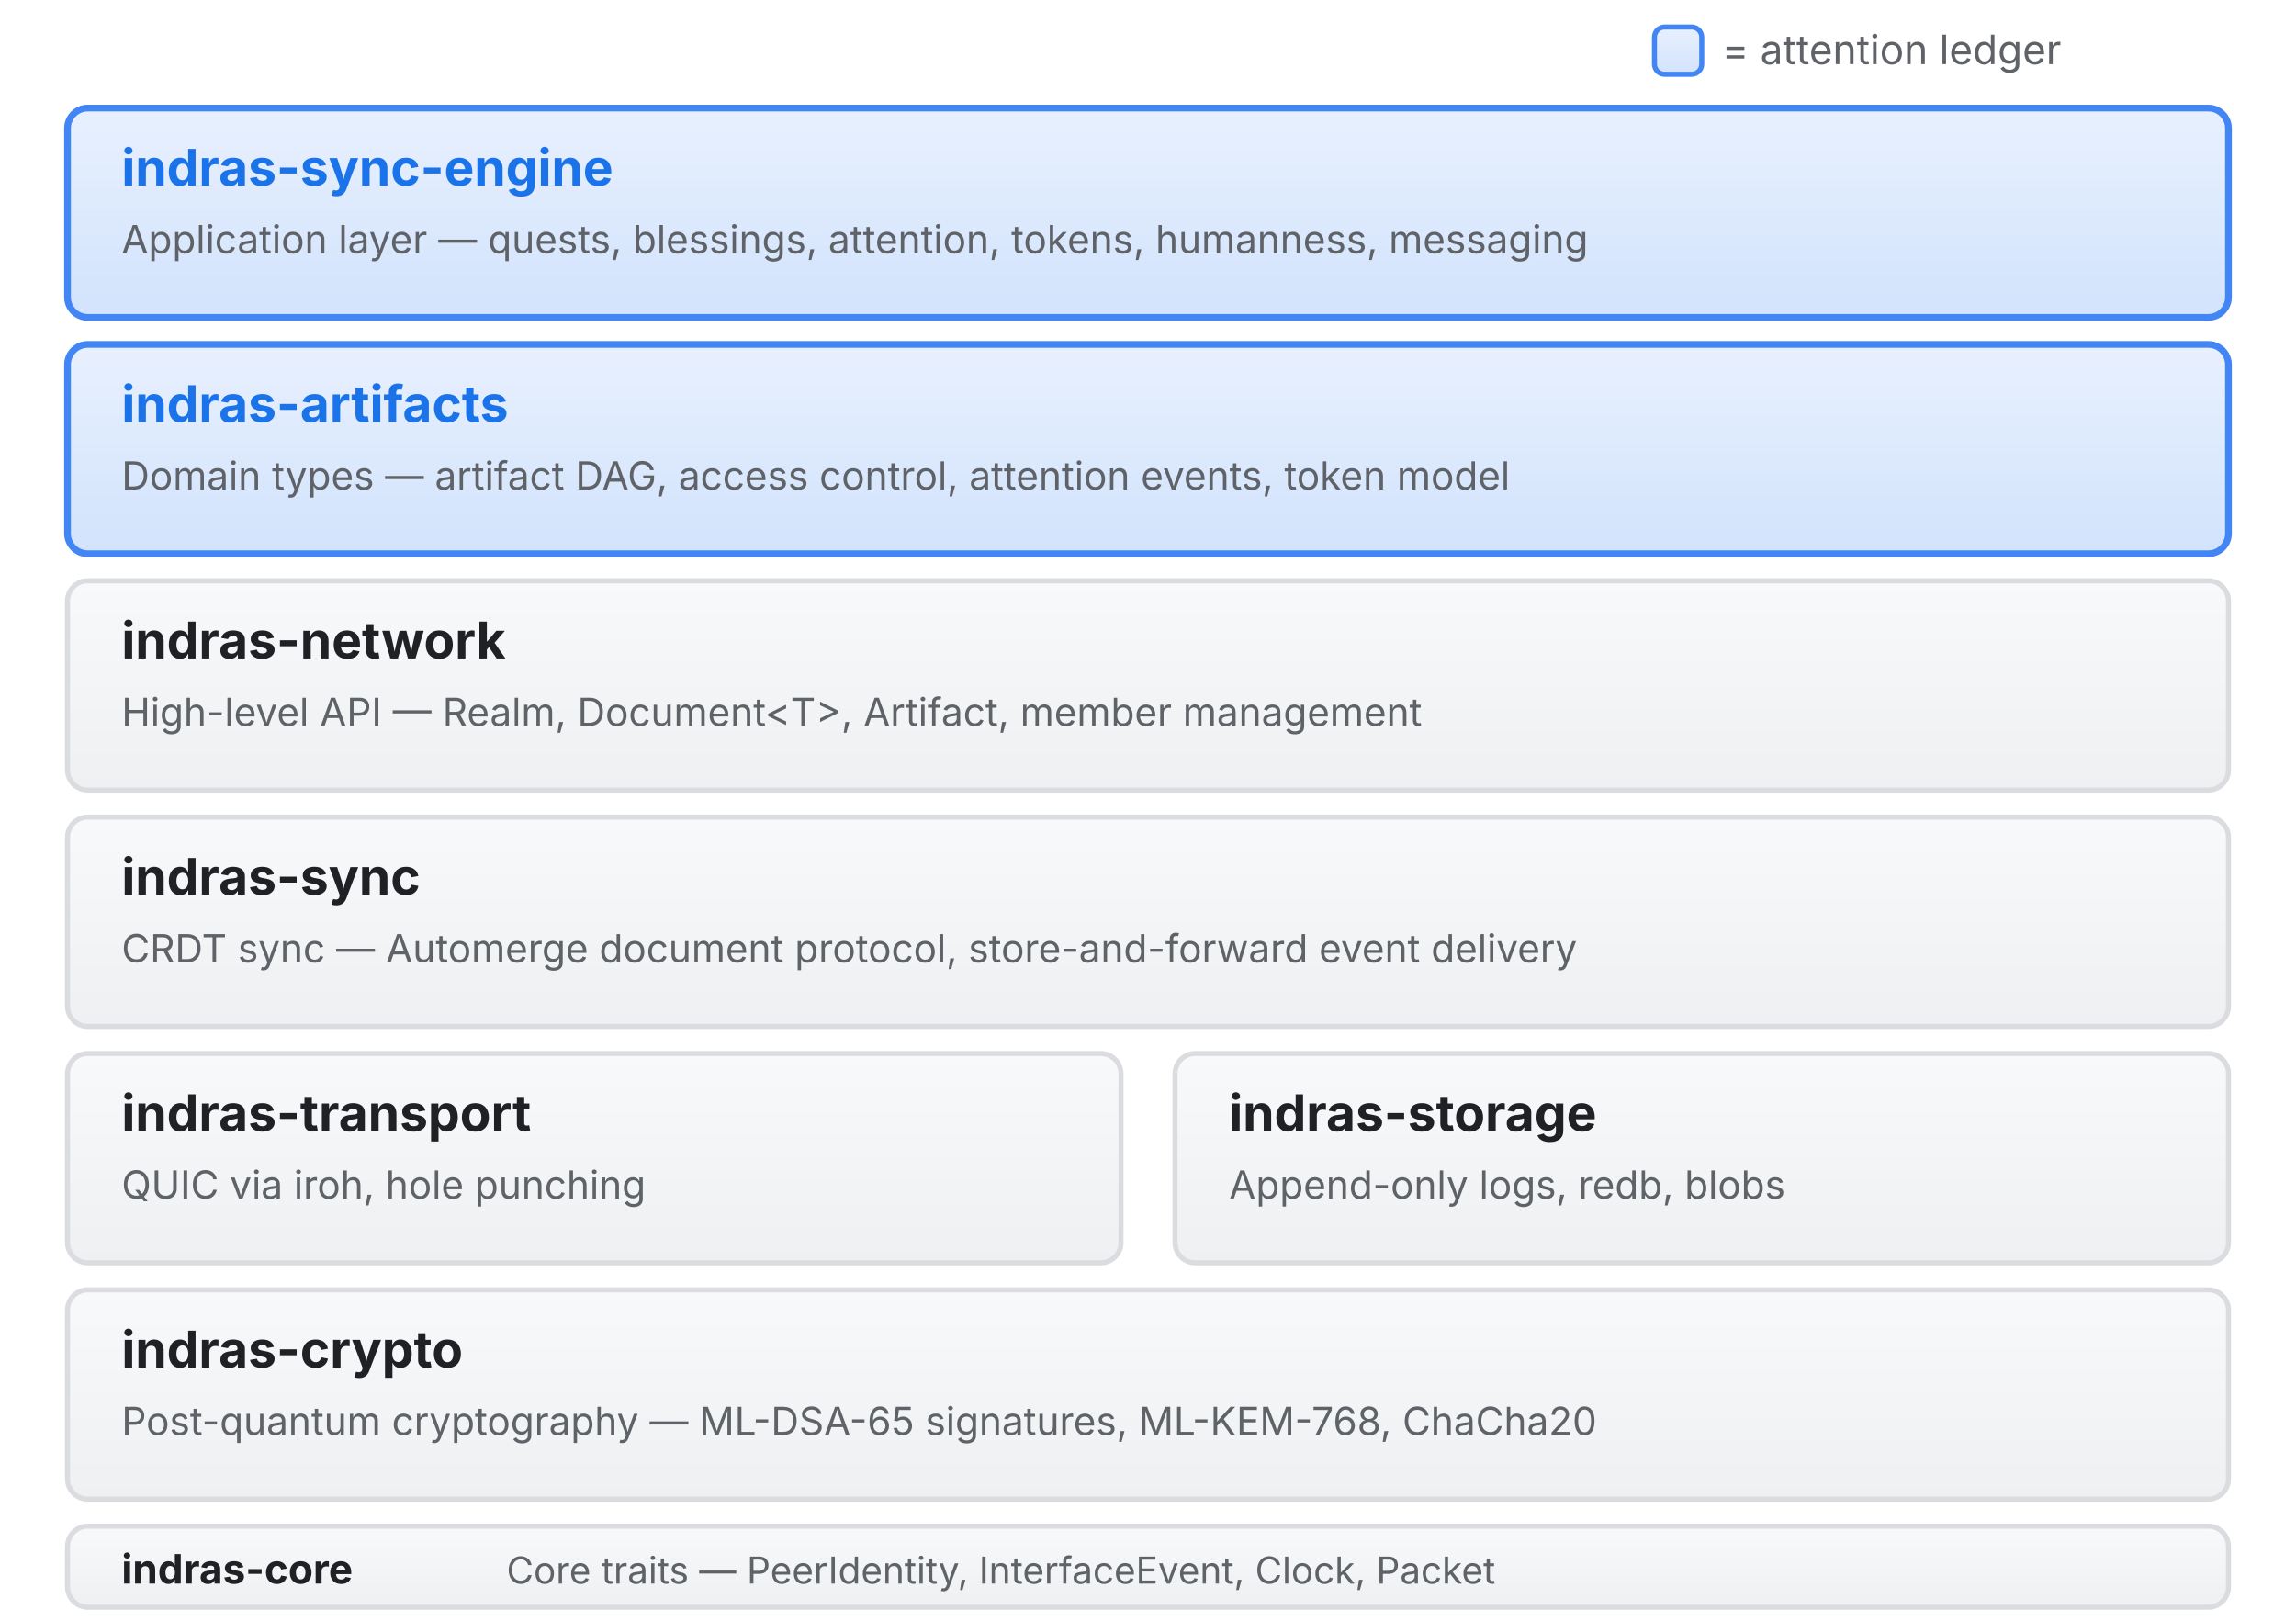
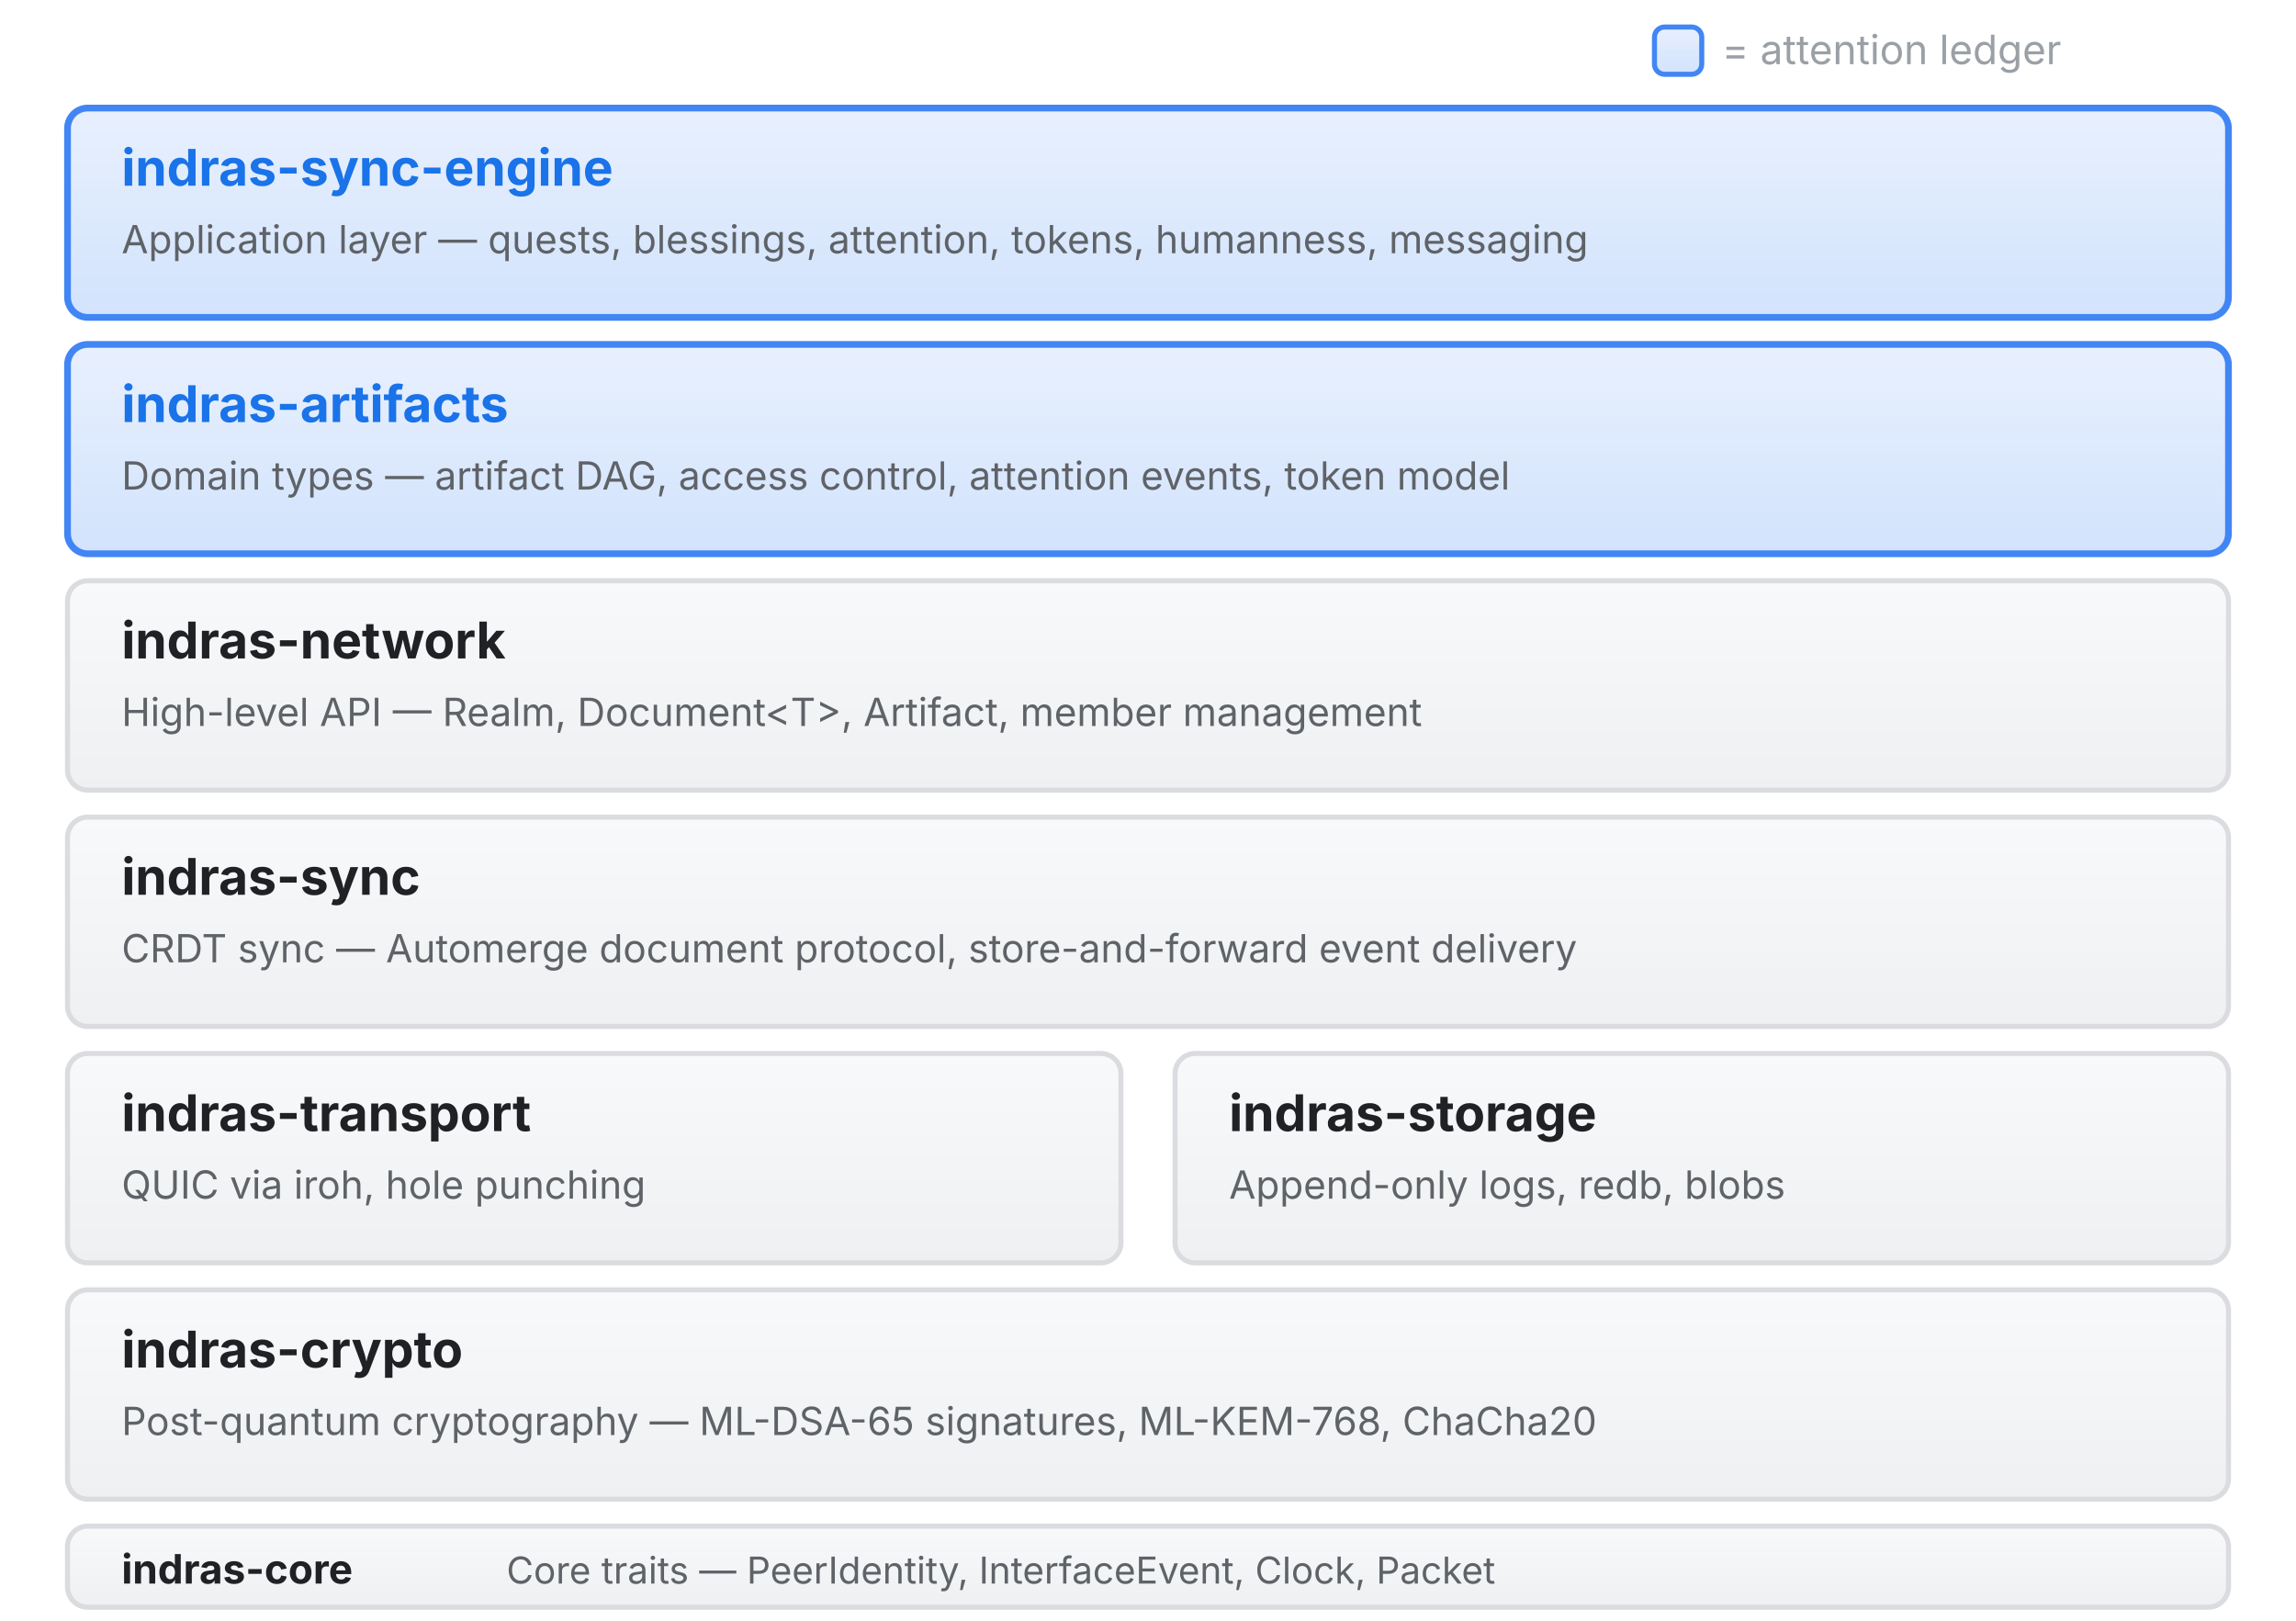
<svg xmlns="http://www.w3.org/2000/svg" viewBox="0 0 680 480" font-family="system-ui, -apple-system, sans-serif">
  <defs>
    <linearGradient id="highlight" x1="0" y1="0" x2="0" y2="1">
      <stop offset="0%" stop-color="#e8f0fe" />
      <stop offset="100%" stop-color="#d2e3fc" />
    </linearGradient>
    <linearGradient id="base" x1="0" y1="0" x2="0" y2="1">
      <stop offset="0%" stop-color="#f8f9fa" />
      <stop offset="100%" stop-color="#eef0f2" />
    </linearGradient>
  </defs>
  <rect x="490" y="8" width="14" height="14" rx="3" fill="url(#highlight)" stroke="#4285f4" stroke-width="1.5" />
-   <text x="510" y="19" font-size="12" fill="#5f6368">= attention ledger</text>
+   <text x="510" y="19" font-size="12" fill="#9aa0a6">= attention ledger</text>
  <rect x="20" y="32" width="640" height="62" rx="6" fill="url(#highlight)" stroke="#4285f4" stroke-width="2" />
  <text x="36" y="55" font-size="15" font-weight="bold" fill="#1a73e8">indras-sync-engine</text>
  <text x="36" y="75" font-size="11.5" fill="#5f6368">Application layer — quests, blessings, attention, tokens, humanness, messaging</text>
  <rect x="20" y="102" width="640" height="62" rx="6" fill="url(#highlight)" stroke="#4285f4" stroke-width="2" />
  <text x="36" y="125" font-size="15" font-weight="bold" fill="#1a73e8">indras-artifacts</text>
  <text x="36" y="145" font-size="11.5" fill="#5f6368">Domain types — artifact DAG, access control, attention events, token model</text>
  <rect x="20" y="172" width="640" height="62" rx="6" fill="url(#base)" stroke="#dadce0" stroke-width="1.5" />
  <text x="36" y="195" font-size="15" font-weight="bold" fill="#202124">indras-network</text>
  <text x="36" y="215" font-size="11.5" fill="#5f6368">High-level API — Realm, Document&lt;T&gt;, Artifact, member management</text>
  <rect x="20" y="242" width="640" height="62" rx="6" fill="url(#base)" stroke="#dadce0" stroke-width="1.5" />
  <text x="36" y="265" font-size="15" font-weight="bold" fill="#202124">indras-sync</text>
  <text x="36" y="285" font-size="11.5" fill="#5f6368">CRDT sync — Automerge document protocol, store-and-forward event delivery</text>
  <rect x="20" y="312" width="312" height="62" rx="6" fill="url(#base)" stroke="#dadce0" stroke-width="1.5" />
  <text x="36" y="335" font-size="15" font-weight="bold" fill="#202124">indras-transport</text>
  <text x="36" y="355" font-size="11.5" fill="#5f6368">QUIC via iroh, hole punching</text>
  <rect x="348" y="312" width="312" height="62" rx="6" fill="url(#base)" stroke="#dadce0" stroke-width="1.5" />
  <text x="364" y="335" font-size="15" font-weight="bold" fill="#202124">indras-storage</text>
  <text x="364" y="355" font-size="11.5" fill="#5f6368">Append-only logs, redb, blobs</text>
  <rect x="20" y="382" width="640" height="62" rx="6" fill="url(#base)" stroke="#dadce0" stroke-width="1.5" />
  <text x="36" y="405" font-size="15" font-weight="bold" fill="#202124">indras-crypto</text>
  <text x="36" y="425" font-size="11.5" fill="#5f6368">Post-quantum cryptography — ML-DSA-65 signatures, ML-KEM-768, ChaCha20</text>
  <rect x="20" y="452" width="640" height="24" rx="6" fill="url(#base)" stroke="#dadce0" stroke-width="1.5" />
  <text x="36" y="469" font-size="12" font-weight="bold" fill="#202124">indras-core</text>
  <text x="150" y="469" font-size="11" fill="#5f6368">Core traits — PeerIdentity, InterfaceEvent, Clock, Packet</text>
</svg>
